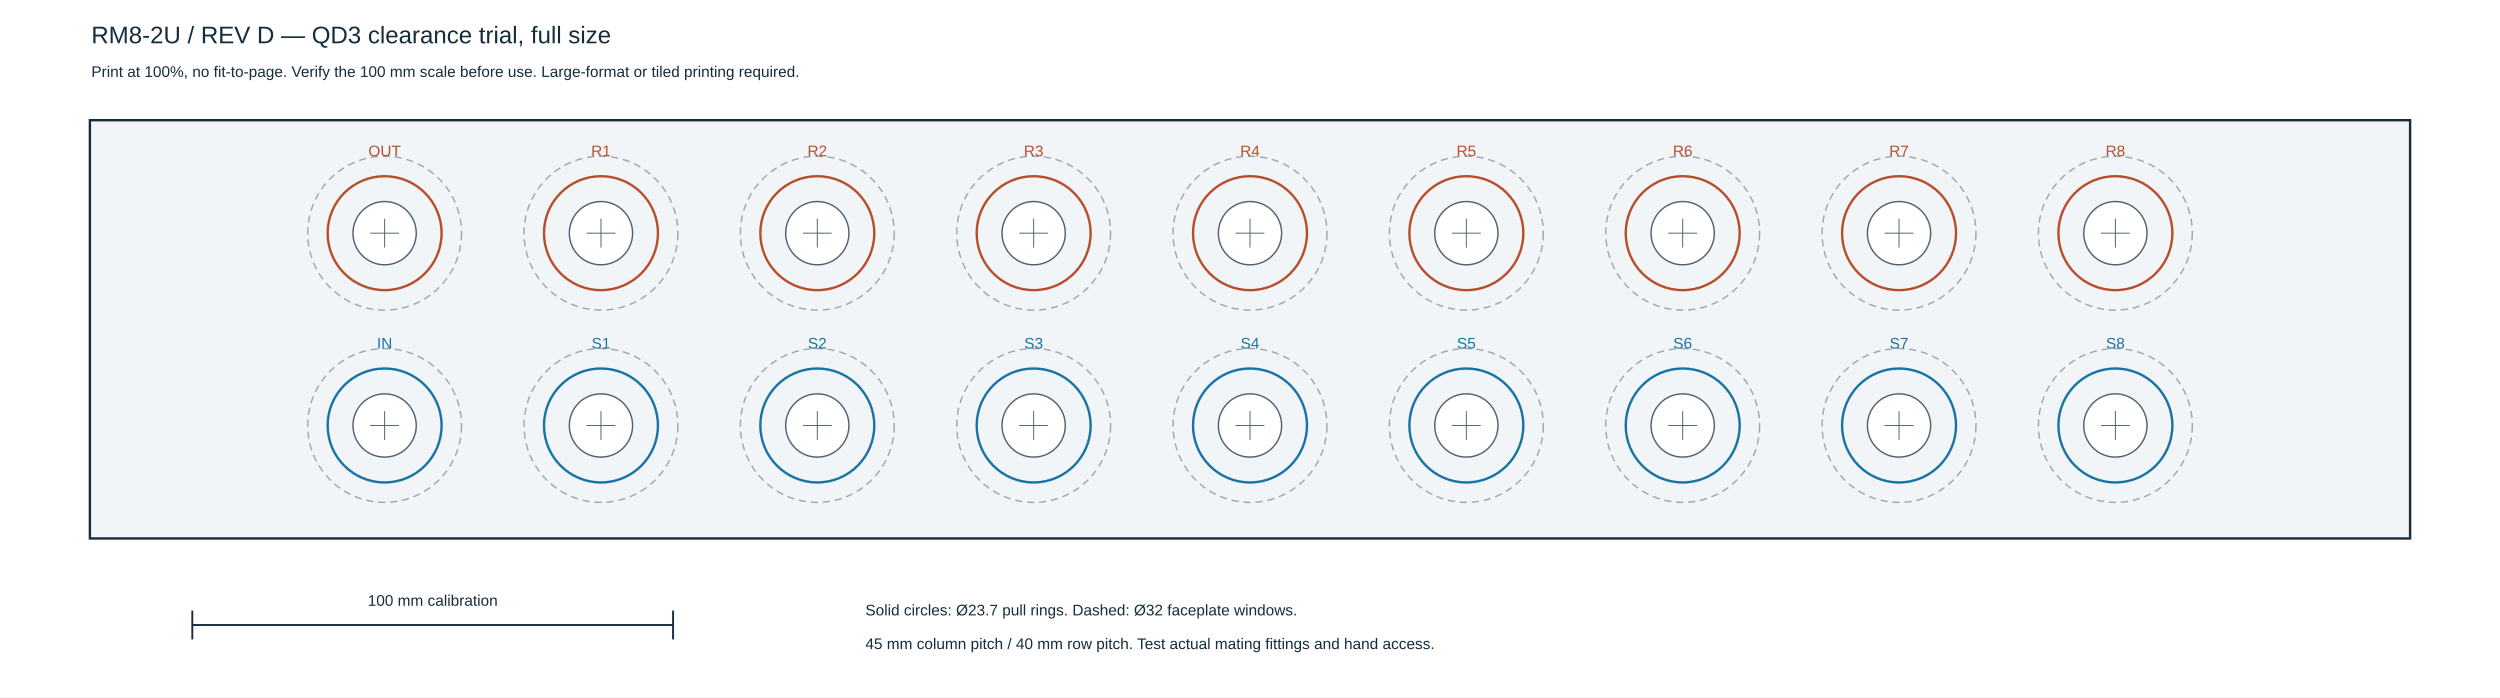
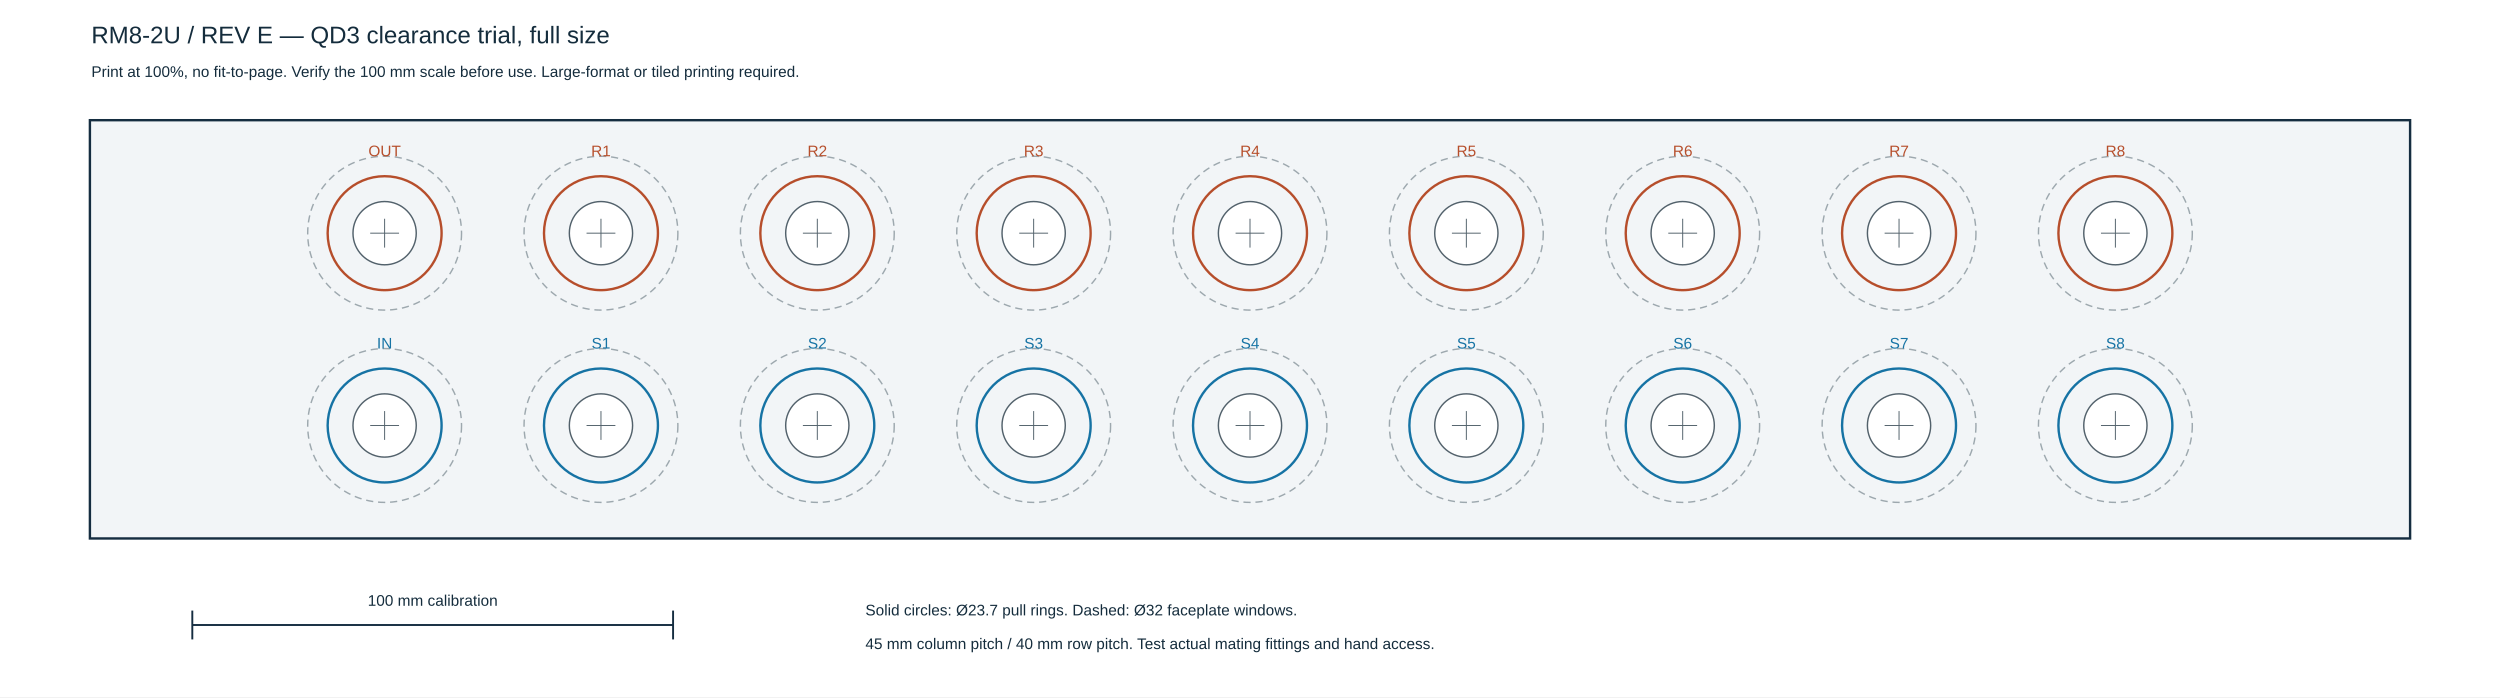
<svg xmlns="http://www.w3.org/2000/svg" width="520mm" height="145mm" viewBox="0 0 520 145">
  <rect width="520" height="145" fill="white" />
  <g font-family="Arial,sans-serif" font-size="3.2" fill="#142c3c">
-     <text x="19" y="9" font-size="5">RM8-2U / REV D — QD3 clearance trial, full size</text>
+     <text x="19" y="9" font-size="5">RM8-2U / REV E — QD3 clearance trial, full size</text>
    <text x="19" y="16">Print at 100%, no fit-to-page. Verify the 100 mm scale before use. Large-format or tiled printing required.</text>
    <rect x="18.7" y="25" width="482.6" height="87" fill="#f2f5f7" stroke="#152d40" stroke-width=".5" />
    <circle cx="80" cy="88.5" r="16" fill="none" stroke="#9da8ae" stroke-width=".3" stroke-dasharray="1.5 1" />
    <circle cx="80" cy="88.5" r="11.85" fill="none" stroke="#1673a4" stroke-width=".5" />
    <circle cx="80" cy="88.5" r="6.579" fill="white" stroke="#52616b" stroke-width=".3" />
    <path d="M 77 88.5 h6 M 80 85.5 v6" stroke="#52616b" stroke-width=".2" />
    <text x="80" y="72.5" text-anchor="middle" fill="#1673a4">IN</text>
    <circle cx="125" cy="88.5" r="16" fill="none" stroke="#9da8ae" stroke-width=".3" stroke-dasharray="1.5 1" />
    <circle cx="125" cy="88.5" r="11.85" fill="none" stroke="#1673a4" stroke-width=".5" />
    <circle cx="125" cy="88.5" r="6.579" fill="white" stroke="#52616b" stroke-width=".3" />
    <path d="M 122 88.5 h6 M 125 85.5 v6" stroke="#52616b" stroke-width=".2" />
    <text x="125" y="72.5" text-anchor="middle" fill="#1673a4">S1</text>
    <circle cx="170" cy="88.5" r="16" fill="none" stroke="#9da8ae" stroke-width=".3" stroke-dasharray="1.5 1" />
    <circle cx="170" cy="88.5" r="11.85" fill="none" stroke="#1673a4" stroke-width=".5" />
    <circle cx="170" cy="88.5" r="6.579" fill="white" stroke="#52616b" stroke-width=".3" />
    <path d="M 167 88.5 h6 M 170 85.5 v6" stroke="#52616b" stroke-width=".2" />
    <text x="170" y="72.5" text-anchor="middle" fill="#1673a4">S2</text>
    <circle cx="215" cy="88.5" r="16" fill="none" stroke="#9da8ae" stroke-width=".3" stroke-dasharray="1.5 1" />
    <circle cx="215" cy="88.5" r="11.85" fill="none" stroke="#1673a4" stroke-width=".5" />
    <circle cx="215" cy="88.5" r="6.579" fill="white" stroke="#52616b" stroke-width=".3" />
    <path d="M 212 88.5 h6 M 215 85.5 v6" stroke="#52616b" stroke-width=".2" />
    <text x="215" y="72.5" text-anchor="middle" fill="#1673a4">S3</text>
    <circle cx="260" cy="88.5" r="16" fill="none" stroke="#9da8ae" stroke-width=".3" stroke-dasharray="1.5 1" />
    <circle cx="260" cy="88.5" r="11.85" fill="none" stroke="#1673a4" stroke-width=".5" />
    <circle cx="260" cy="88.5" r="6.579" fill="white" stroke="#52616b" stroke-width=".3" />
    <path d="M 257 88.5 h6 M 260 85.5 v6" stroke="#52616b" stroke-width=".2" />
    <text x="260" y="72.5" text-anchor="middle" fill="#1673a4">S4</text>
    <circle cx="305" cy="88.5" r="16" fill="none" stroke="#9da8ae" stroke-width=".3" stroke-dasharray="1.5 1" />
    <circle cx="305" cy="88.5" r="11.85" fill="none" stroke="#1673a4" stroke-width=".5" />
    <circle cx="305" cy="88.5" r="6.579" fill="white" stroke="#52616b" stroke-width=".3" />
    <path d="M 302 88.5 h6 M 305 85.5 v6" stroke="#52616b" stroke-width=".2" />
    <text x="305" y="72.5" text-anchor="middle" fill="#1673a4">S5</text>
    <circle cx="350" cy="88.5" r="16" fill="none" stroke="#9da8ae" stroke-width=".3" stroke-dasharray="1.5 1" />
    <circle cx="350" cy="88.5" r="11.85" fill="none" stroke="#1673a4" stroke-width=".5" />
    <circle cx="350" cy="88.5" r="6.579" fill="white" stroke="#52616b" stroke-width=".3" />
    <path d="M 347 88.5 h6 M 350 85.5 v6" stroke="#52616b" stroke-width=".2" />
    <text x="350" y="72.5" text-anchor="middle" fill="#1673a4">S6</text>
    <circle cx="395" cy="88.5" r="16" fill="none" stroke="#9da8ae" stroke-width=".3" stroke-dasharray="1.5 1" />
    <circle cx="395" cy="88.5" r="11.85" fill="none" stroke="#1673a4" stroke-width=".5" />
    <circle cx="395" cy="88.5" r="6.579" fill="white" stroke="#52616b" stroke-width=".3" />
    <path d="M 392 88.5 h6 M 395 85.5 v6" stroke="#52616b" stroke-width=".2" />
    <text x="395" y="72.5" text-anchor="middle" fill="#1673a4">S7</text>
    <circle cx="440" cy="88.5" r="16" fill="none" stroke="#9da8ae" stroke-width=".3" stroke-dasharray="1.5 1" />
    <circle cx="440" cy="88.5" r="11.85" fill="none" stroke="#1673a4" stroke-width=".5" />
    <circle cx="440" cy="88.5" r="6.579" fill="white" stroke="#52616b" stroke-width=".3" />
    <path d="M 437 88.5 h6 M 440 85.5 v6" stroke="#52616b" stroke-width=".2" />
    <text x="440" y="72.5" text-anchor="middle" fill="#1673a4">S8</text>
    <circle cx="80" cy="48.5" r="16" fill="none" stroke="#9da8ae" stroke-width=".3" stroke-dasharray="1.5 1" />
    <circle cx="80" cy="48.5" r="11.85" fill="none" stroke="#b64e2b" stroke-width=".5" />
    <circle cx="80" cy="48.5" r="6.579" fill="white" stroke="#52616b" stroke-width=".3" />
    <path d="M 77 48.5 h6 M 80 45.5 v6" stroke="#52616b" stroke-width=".2" />
    <text x="80" y="32.5" text-anchor="middle" fill="#b64e2b">OUT</text>
    <circle cx="125" cy="48.5" r="16" fill="none" stroke="#9da8ae" stroke-width=".3" stroke-dasharray="1.5 1" />
    <circle cx="125" cy="48.5" r="11.85" fill="none" stroke="#b64e2b" stroke-width=".5" />
    <circle cx="125" cy="48.5" r="6.579" fill="white" stroke="#52616b" stroke-width=".3" />
    <path d="M 122 48.5 h6 M 125 45.5 v6" stroke="#52616b" stroke-width=".2" />
    <text x="125" y="32.5" text-anchor="middle" fill="#b64e2b">R1</text>
    <circle cx="170" cy="48.5" r="16" fill="none" stroke="#9da8ae" stroke-width=".3" stroke-dasharray="1.5 1" />
    <circle cx="170" cy="48.5" r="11.85" fill="none" stroke="#b64e2b" stroke-width=".5" />
    <circle cx="170" cy="48.5" r="6.579" fill="white" stroke="#52616b" stroke-width=".3" />
    <path d="M 167 48.5 h6 M 170 45.5 v6" stroke="#52616b" stroke-width=".2" />
    <text x="170" y="32.5" text-anchor="middle" fill="#b64e2b">R2</text>
    <circle cx="215" cy="48.5" r="16" fill="none" stroke="#9da8ae" stroke-width=".3" stroke-dasharray="1.5 1" />
    <circle cx="215" cy="48.5" r="11.85" fill="none" stroke="#b64e2b" stroke-width=".5" />
    <circle cx="215" cy="48.5" r="6.579" fill="white" stroke="#52616b" stroke-width=".3" />
    <path d="M 212 48.5 h6 M 215 45.5 v6" stroke="#52616b" stroke-width=".2" />
    <text x="215" y="32.5" text-anchor="middle" fill="#b64e2b">R3</text>
    <circle cx="260" cy="48.5" r="16" fill="none" stroke="#9da8ae" stroke-width=".3" stroke-dasharray="1.5 1" />
    <circle cx="260" cy="48.5" r="11.85" fill="none" stroke="#b64e2b" stroke-width=".5" />
    <circle cx="260" cy="48.5" r="6.579" fill="white" stroke="#52616b" stroke-width=".3" />
    <path d="M 257 48.5 h6 M 260 45.5 v6" stroke="#52616b" stroke-width=".2" />
    <text x="260" y="32.5" text-anchor="middle" fill="#b64e2b">R4</text>
    <circle cx="305" cy="48.5" r="16" fill="none" stroke="#9da8ae" stroke-width=".3" stroke-dasharray="1.5 1" />
    <circle cx="305" cy="48.5" r="11.85" fill="none" stroke="#b64e2b" stroke-width=".5" />
    <circle cx="305" cy="48.5" r="6.579" fill="white" stroke="#52616b" stroke-width=".3" />
    <path d="M 302 48.5 h6 M 305 45.5 v6" stroke="#52616b" stroke-width=".2" />
    <text x="305" y="32.5" text-anchor="middle" fill="#b64e2b">R5</text>
    <circle cx="350" cy="48.5" r="16" fill="none" stroke="#9da8ae" stroke-width=".3" stroke-dasharray="1.5 1" />
    <circle cx="350" cy="48.5" r="11.85" fill="none" stroke="#b64e2b" stroke-width=".5" />
    <circle cx="350" cy="48.5" r="6.579" fill="white" stroke="#52616b" stroke-width=".3" />
    <path d="M 347 48.5 h6 M 350 45.5 v6" stroke="#52616b" stroke-width=".2" />
    <text x="350" y="32.5" text-anchor="middle" fill="#b64e2b">R6</text>
    <circle cx="395" cy="48.5" r="16" fill="none" stroke="#9da8ae" stroke-width=".3" stroke-dasharray="1.5 1" />
    <circle cx="395" cy="48.5" r="11.85" fill="none" stroke="#b64e2b" stroke-width=".5" />
    <circle cx="395" cy="48.5" r="6.579" fill="white" stroke="#52616b" stroke-width=".3" />
    <path d="M 392 48.5 h6 M 395 45.5 v6" stroke="#52616b" stroke-width=".2" />
    <text x="395" y="32.5" text-anchor="middle" fill="#b64e2b">R7</text>
    <circle cx="440" cy="48.5" r="16" fill="none" stroke="#9da8ae" stroke-width=".3" stroke-dasharray="1.5 1" />
    <circle cx="440" cy="48.5" r="11.85" fill="none" stroke="#b64e2b" stroke-width=".5" />
    <circle cx="440" cy="48.5" r="6.579" fill="white" stroke="#52616b" stroke-width=".3" />
    <path d="M 437 48.5 h6 M 440 45.5 v6" stroke="#52616b" stroke-width=".2" />
    <text x="440" y="32.5" text-anchor="middle" fill="#b64e2b">R8</text>
    <path d="M40 130 h100 M40 127 v6 M140 127 v6" stroke="#152d40" stroke-width=".4" />
    <text x="90" y="126" text-anchor="middle">100 mm calibration</text>
    <text x="180" y="128">Solid circles: Ø23.7 pull rings. Dashed: Ø32 faceplate windows.</text>
    <text x="180" y="135">45 mm column pitch / 40 mm row pitch. Test actual mating fittings and hand access.</text>
  </g>
</svg>
